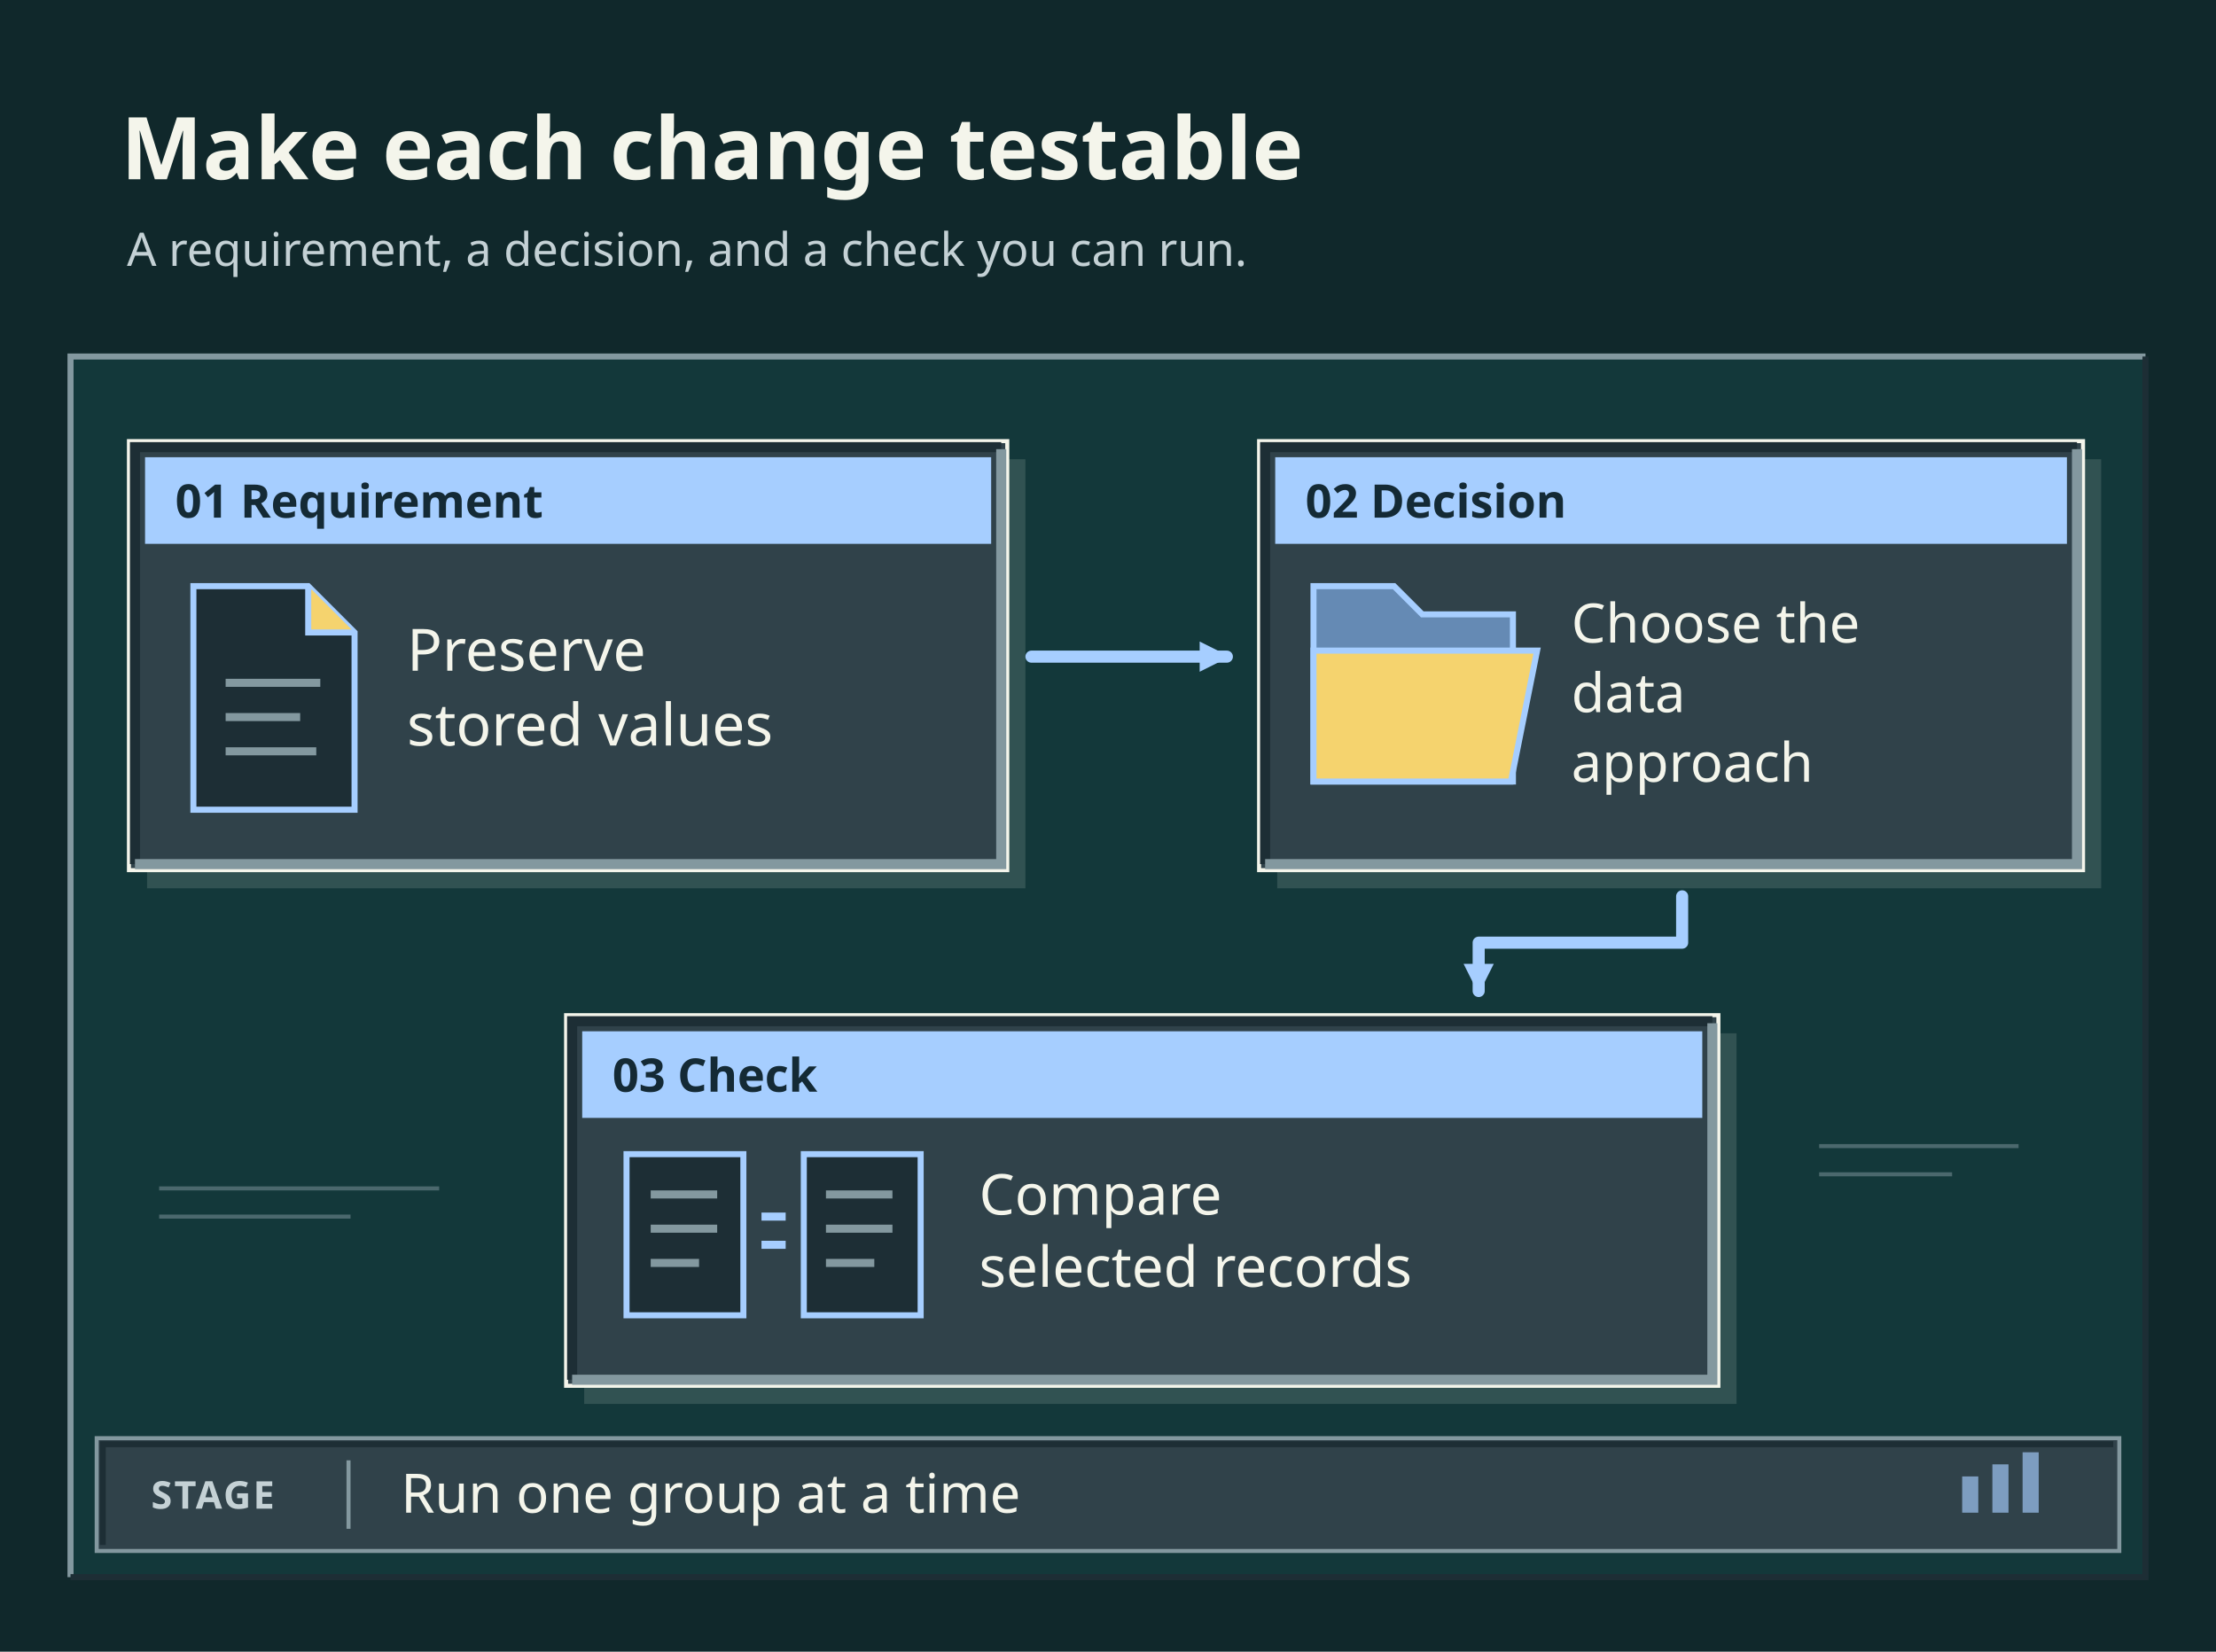
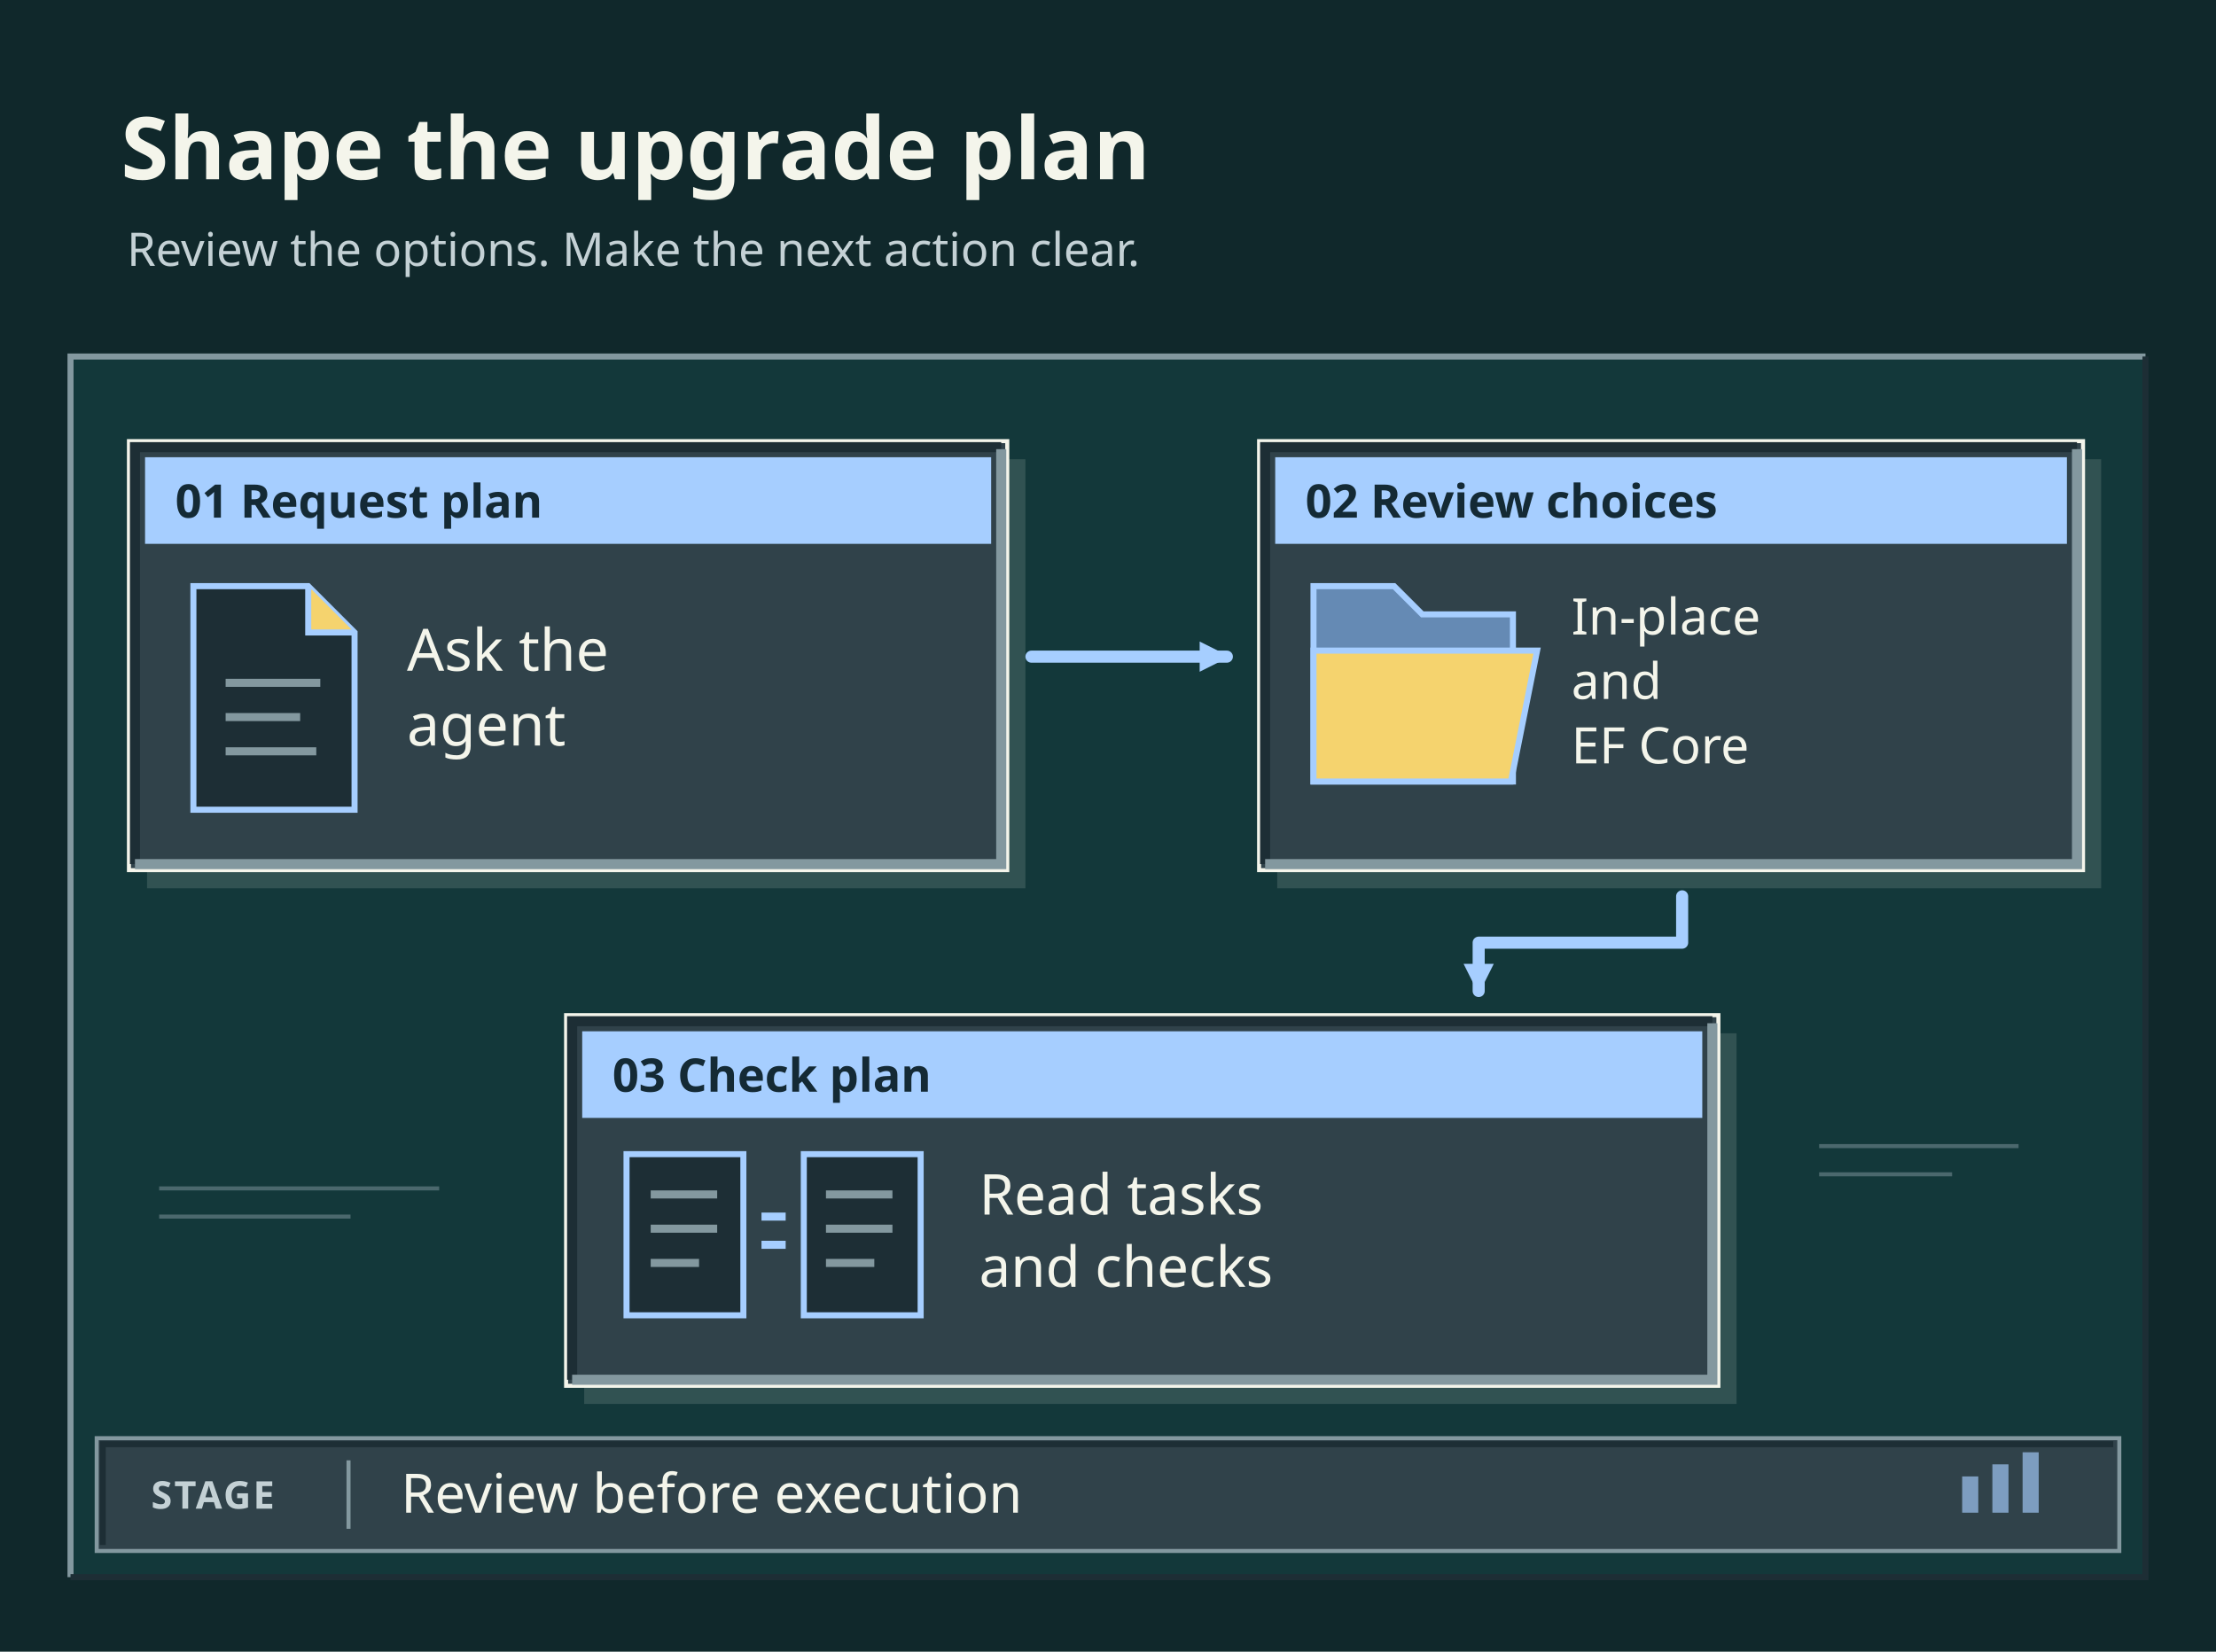
<svg xmlns="http://www.w3.org/2000/svg" width="1100" height="820" viewBox="0 0 1100 820" role="img" aria-labelledby="illustration-plan-dark-title illustration-plan-dark-desc" data-illustration="plan" data-era="1990s" data-theme="dark">
  <defs>
    <marker id="illustration-plan-dark-arrow" viewBox="0 0 12 12" refX="10" refY="6" markerWidth="18" markerHeight="18" markerUnits="userSpaceOnUse" orient="auto-start-reverse">
      <path d="M1 1L11 6 1 11Z" fill="#a6ceff" />
    </marker>
    <marker id="illustration-plan-dark-return" viewBox="0 0 12 12" refX="10" refY="6" markerWidth="16" markerHeight="16" markerUnits="userSpaceOnUse" orient="auto-start-reverse">
      <path d="M1 1L11 6 1 11" fill="none" stroke="#c4d1d5" stroke-width="2" />
    </marker>
    <marker id="illustration-plan-dark-trail" viewBox="0 0 12 12" refX="10" refY="6" markerWidth="18" markerHeight="18" markerUnits="userSpaceOnUse" orient="auto">
      <path d="M1 1L11 6 1 11Z" fill="#1d2e35" />
    </marker>
  </defs>
  <rect width="1100" height="820" fill="#10282b" />
  <text x="60" y="89" fill="#f4f5eb" font-size="43" font-weight="700" text-anchor="start" font-family="Verdana, Tahoma, sans-serif" letter-spacing="0">
-     <tspan x="60" dy="0">Make each change testable</tspan>
+     <tspan x="60" dy="0">Shape the upgrade plan</tspan>
  </text>
  <text x="63" y="132" fill="#c4d1d5" font-size="23" font-weight="400" text-anchor="start" font-family="Trebuchet MS, Verdana, sans-serif" letter-spacing="0">
-     <tspan x="63" dy="0">A requirement, a decision, and a check you can run.</tspan>
+     <tspan x="63" dy="0">Review the options. Make the next action clear.</tspan>
  </text>
  <rect x="35" y="177" width="1030" height="606" fill="#249fa1" opacity=".13" />
  <path d="M35 783V177H1065" fill="none" stroke="#83989f" stroke-width="3" />
  <path d="M1065 177V783H35" fill="none" stroke="#1d2e35" stroke-width="3" />
  <path d="M73 228h436v213H73Z" fill="#f4f5eb" opacity=".14" />
  <rect x="64" y="219" width="436" height="213" fill="#30424a" stroke="#f4f5eb" stroke-width="2" />
  <path d="M67 429V222H497" fill="none" stroke="#1d2e35" stroke-width="5" />
  <path d="M497 223V429H67" fill="none" stroke="#83989f" stroke-width="5" />
  <rect x="72" y="227" width="420" height="43" fill="#a6ceff" />
  <text x="87" y="257" fill="#142a35" font-size="23" font-weight="700" text-anchor="start" font-family="Verdana, Tahoma, sans-serif" letter-spacing="0">
-     <tspan x="87" dy="0">01  Requirement</tspan>
+     <tspan x="87" dy="0">01  Request plan</tspan>
  </text>
  <path d="M96 291h57l23 23v88H96Z" fill="#1d2e35" stroke="#a6ceff" stroke-width="3" />
  <path d="M153 291v23h23" fill="#f5d36e" stroke="#a6ceff" stroke-width="3" />
  <path d="M112 339h47M112 356h37M112 373h45" stroke="#83989f" stroke-width="4" />
  <text x="202" y="333" fill="#f4f5eb" font-size="29" font-weight="400" text-anchor="start" font-family="Verdana, Tahoma, sans-serif" letter-spacing="0">
-     <tspan x="202" dy="0">Preserve</tspan>
-     <tspan x="202" dy="37.12">stored values</tspan>
+     <tspan x="202" dy="0">Ask the</tspan>
+     <tspan x="202" dy="37.12">agent</tspan>
  </text>
  <path d="M512 326H609" fill="none" stroke="#a6ceff" stroke-width="6" stroke-linecap="round" stroke-linejoin="round" opacity="1" marker-end="url(#illustration-plan-dark-arrow)" />
  <path d="M634 228h409v213H634Z" fill="#f4f5eb" opacity=".14" />
  <rect x="625" y="219" width="409" height="213" fill="#30424a" stroke="#f4f5eb" stroke-width="2" />
  <path d="M628 429V222H1031" fill="none" stroke="#1d2e35" stroke-width="5" />
  <path d="M1031 223V429H628" fill="none" stroke="#83989f" stroke-width="5" />
  <rect x="633" y="227" width="393" height="43" fill="#a6ceff" />
  <text x="648" y="257" fill="#142a35" font-size="23" font-weight="700" text-anchor="start" font-family="Verdana, Tahoma, sans-serif" letter-spacing="0">
-     <tspan x="648" dy="0">02  Decision</tspan>
+     <tspan x="648" dy="0">02  Review choices</tspan>
  </text>
  <path d="M652 315v-24h40l14 14h45v83H652Z" fill="#658ab4" stroke="#a6ceff" stroke-width="3" />
  <path d="M652 323h111l-13 65h-98Z" fill="#f5d36e" stroke="#a6ceff" stroke-width="3" />
-   <text x="780" y="319" fill="#f4f5eb" font-size="27" font-weight="400" text-anchor="start" font-family="Verdana, Tahoma, sans-serif" letter-spacing="0">
-     <tspan x="780" dy="0">Choose the</tspan>
-     <tspan x="780" dy="34.56">data</tspan>
-     <tspan x="780" dy="34.56">approach</tspan>
+   <text x="780" y="315" fill="#f4f5eb" font-size="25" font-weight="400" text-anchor="start" font-family="Verdana, Tahoma, sans-serif" letter-spacing="0">
+     <tspan x="780" dy="0">In-place</tspan>
+     <tspan x="780" dy="32">and</tspan>
+     <tspan x="780" dy="32">EF Core</tspan>
  </text>
  <path d="M835 445V468H734V492" fill="none" stroke="#a6ceff" stroke-width="6" stroke-linecap="round" stroke-linejoin="round" opacity="1" marker-end="url(#illustration-plan-dark-arrow)" />
  <path d="M290 513h572v184H290Z" fill="#f4f5eb" opacity=".14" />
  <rect x="281" y="504" width="572" height="184" fill="#30424a" stroke="#f4f5eb" stroke-width="2" />
  <path d="M284 685V507H850" fill="none" stroke="#1d2e35" stroke-width="5" />
  <path d="M850 508V685H284" fill="none" stroke="#83989f" stroke-width="5" />
  <rect x="289" y="512" width="556" height="43" fill="#a6ceff" />
  <text x="304" y="542" fill="#142a35" font-size="23" font-weight="700" text-anchor="start" font-family="Verdana, Tahoma, sans-serif" letter-spacing="0">
-     <tspan x="304" dy="0">03  Check</tspan>
+     <tspan x="304" dy="0">03  Check plan</tspan>
  </text>
  <path d="M311 573h58v80h-58Z" fill="#1d2e35" stroke="#a6ceff" stroke-width="3" />
  <path d="M399 573h58v80h-58Z" fill="#1d2e35" stroke="#a6ceff" stroke-width="3" />
  <path d="M323 593h33M323 610h33M323 627h24M410 593h33M410 610h33M410 627h24" stroke="#83989f" stroke-width="4" />
  <path d="M378 604h12M378 618h12" stroke="#a6ceff" stroke-width="4" />
  <text x="486" y="603" fill="#f4f5eb" font-size="28" font-weight="400" text-anchor="start" font-family="Verdana, Tahoma, sans-serif" letter-spacing="0">
-     <tspan x="486" dy="0">Compare</tspan>
-     <tspan x="486" dy="35.84">selected records</tspan>
+     <tspan x="486" dy="0">Read tasks</tspan>
+     <tspan x="486" dy="35.84">and checks</tspan>
  </text>
  <path d="M79 590h139M79 604h95M903 569h99M903 583h66" stroke="#83989f" stroke-width="2" opacity=".5" />
  <rect x="48" y="714" width="1004" height="56" fill="#30424a" stroke="#83989f" stroke-width="2" />
  <path d="M51 767v-50h998" fill="none" stroke="#1d2e35" stroke-width="3" />
  <text x="75" y="749" fill="#c4d1d5" font-size="19" font-weight="700" text-anchor="start" font-family="Verdana, sans-serif" letter-spacing="1">
    <tspan x="75" dy="0">STAGE</tspan>
  </text>
  <path d="M173 725v34" stroke="#83989f" stroke-width="2" />
  <text x="199" y="751" fill="#f4f5eb" font-size="27" font-weight="400" text-anchor="start" font-family="Verdana, Tahoma, sans-serif" letter-spacing="0">
-     <tspan x="199" dy="0">Run one group at a time</tspan>
+     <tspan x="199" dy="0">Review before execution</tspan>
  </text>
  <g fill="#a6ceff" opacity=".65">
    <rect x="974" y="733" width="8" height="18" />
    <rect x="989" y="727" width="8" height="24" />
    <rect x="1004" y="721" width="8" height="30" />
  </g>
</svg>
